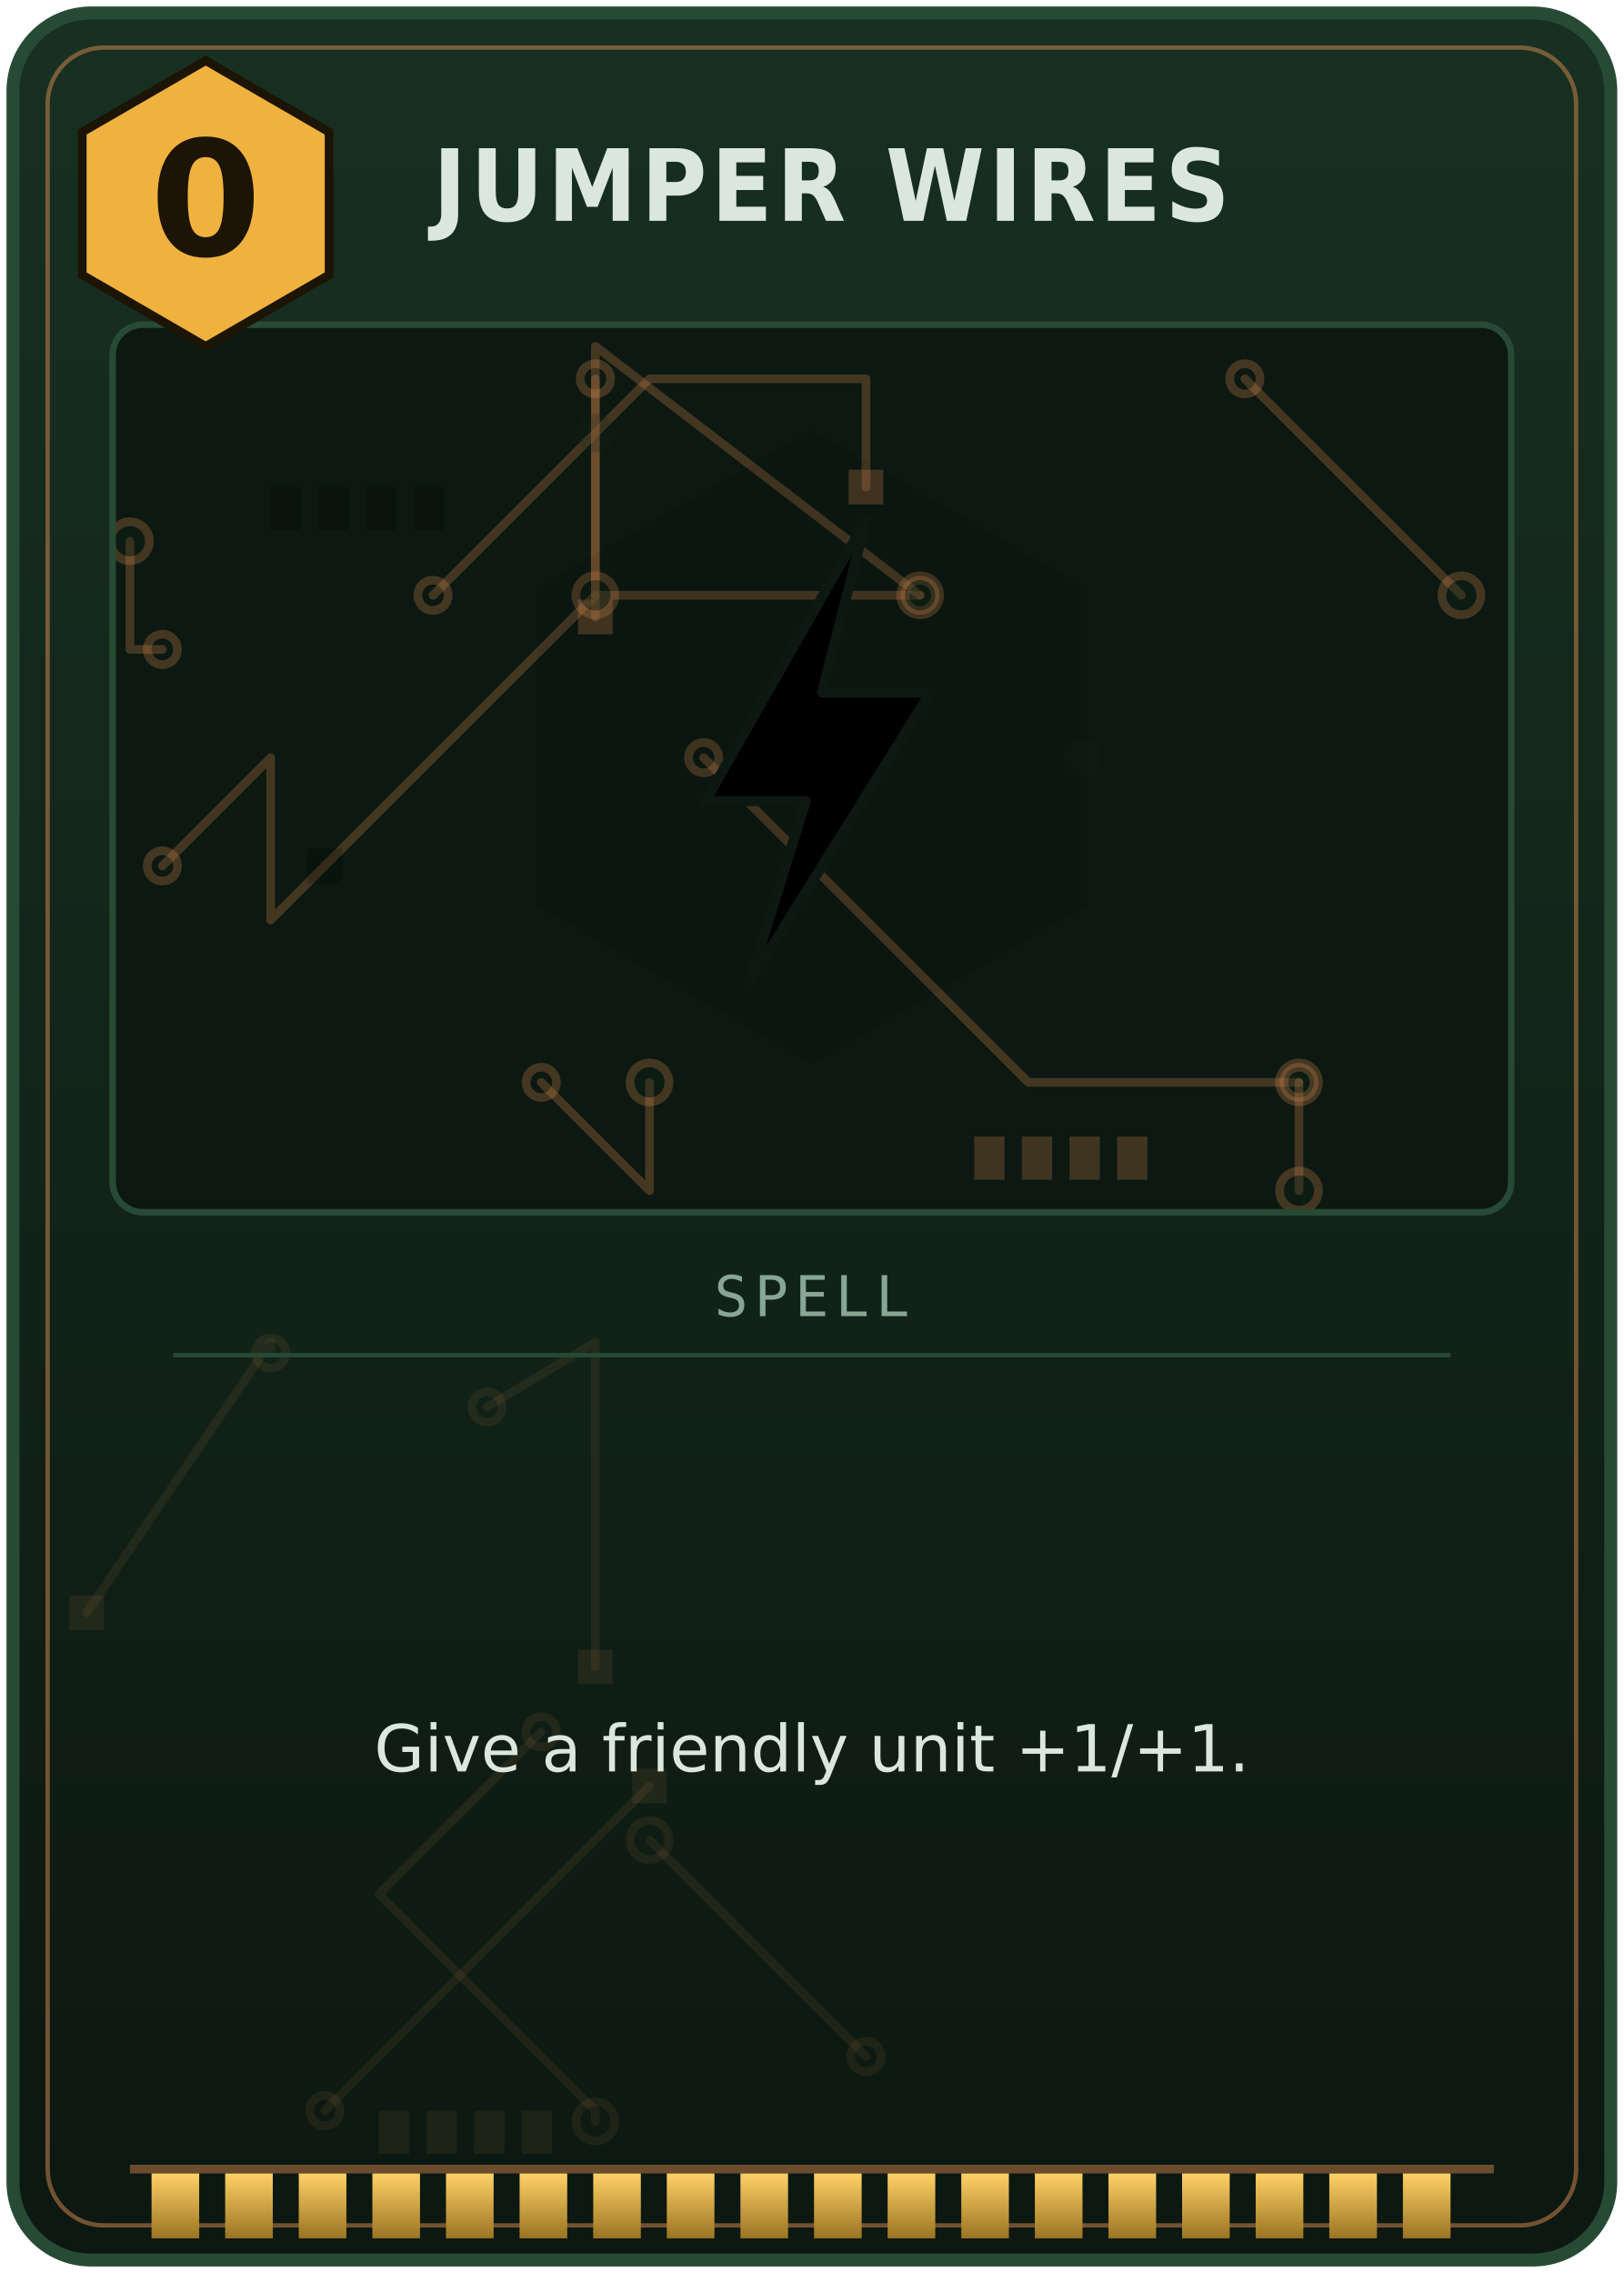
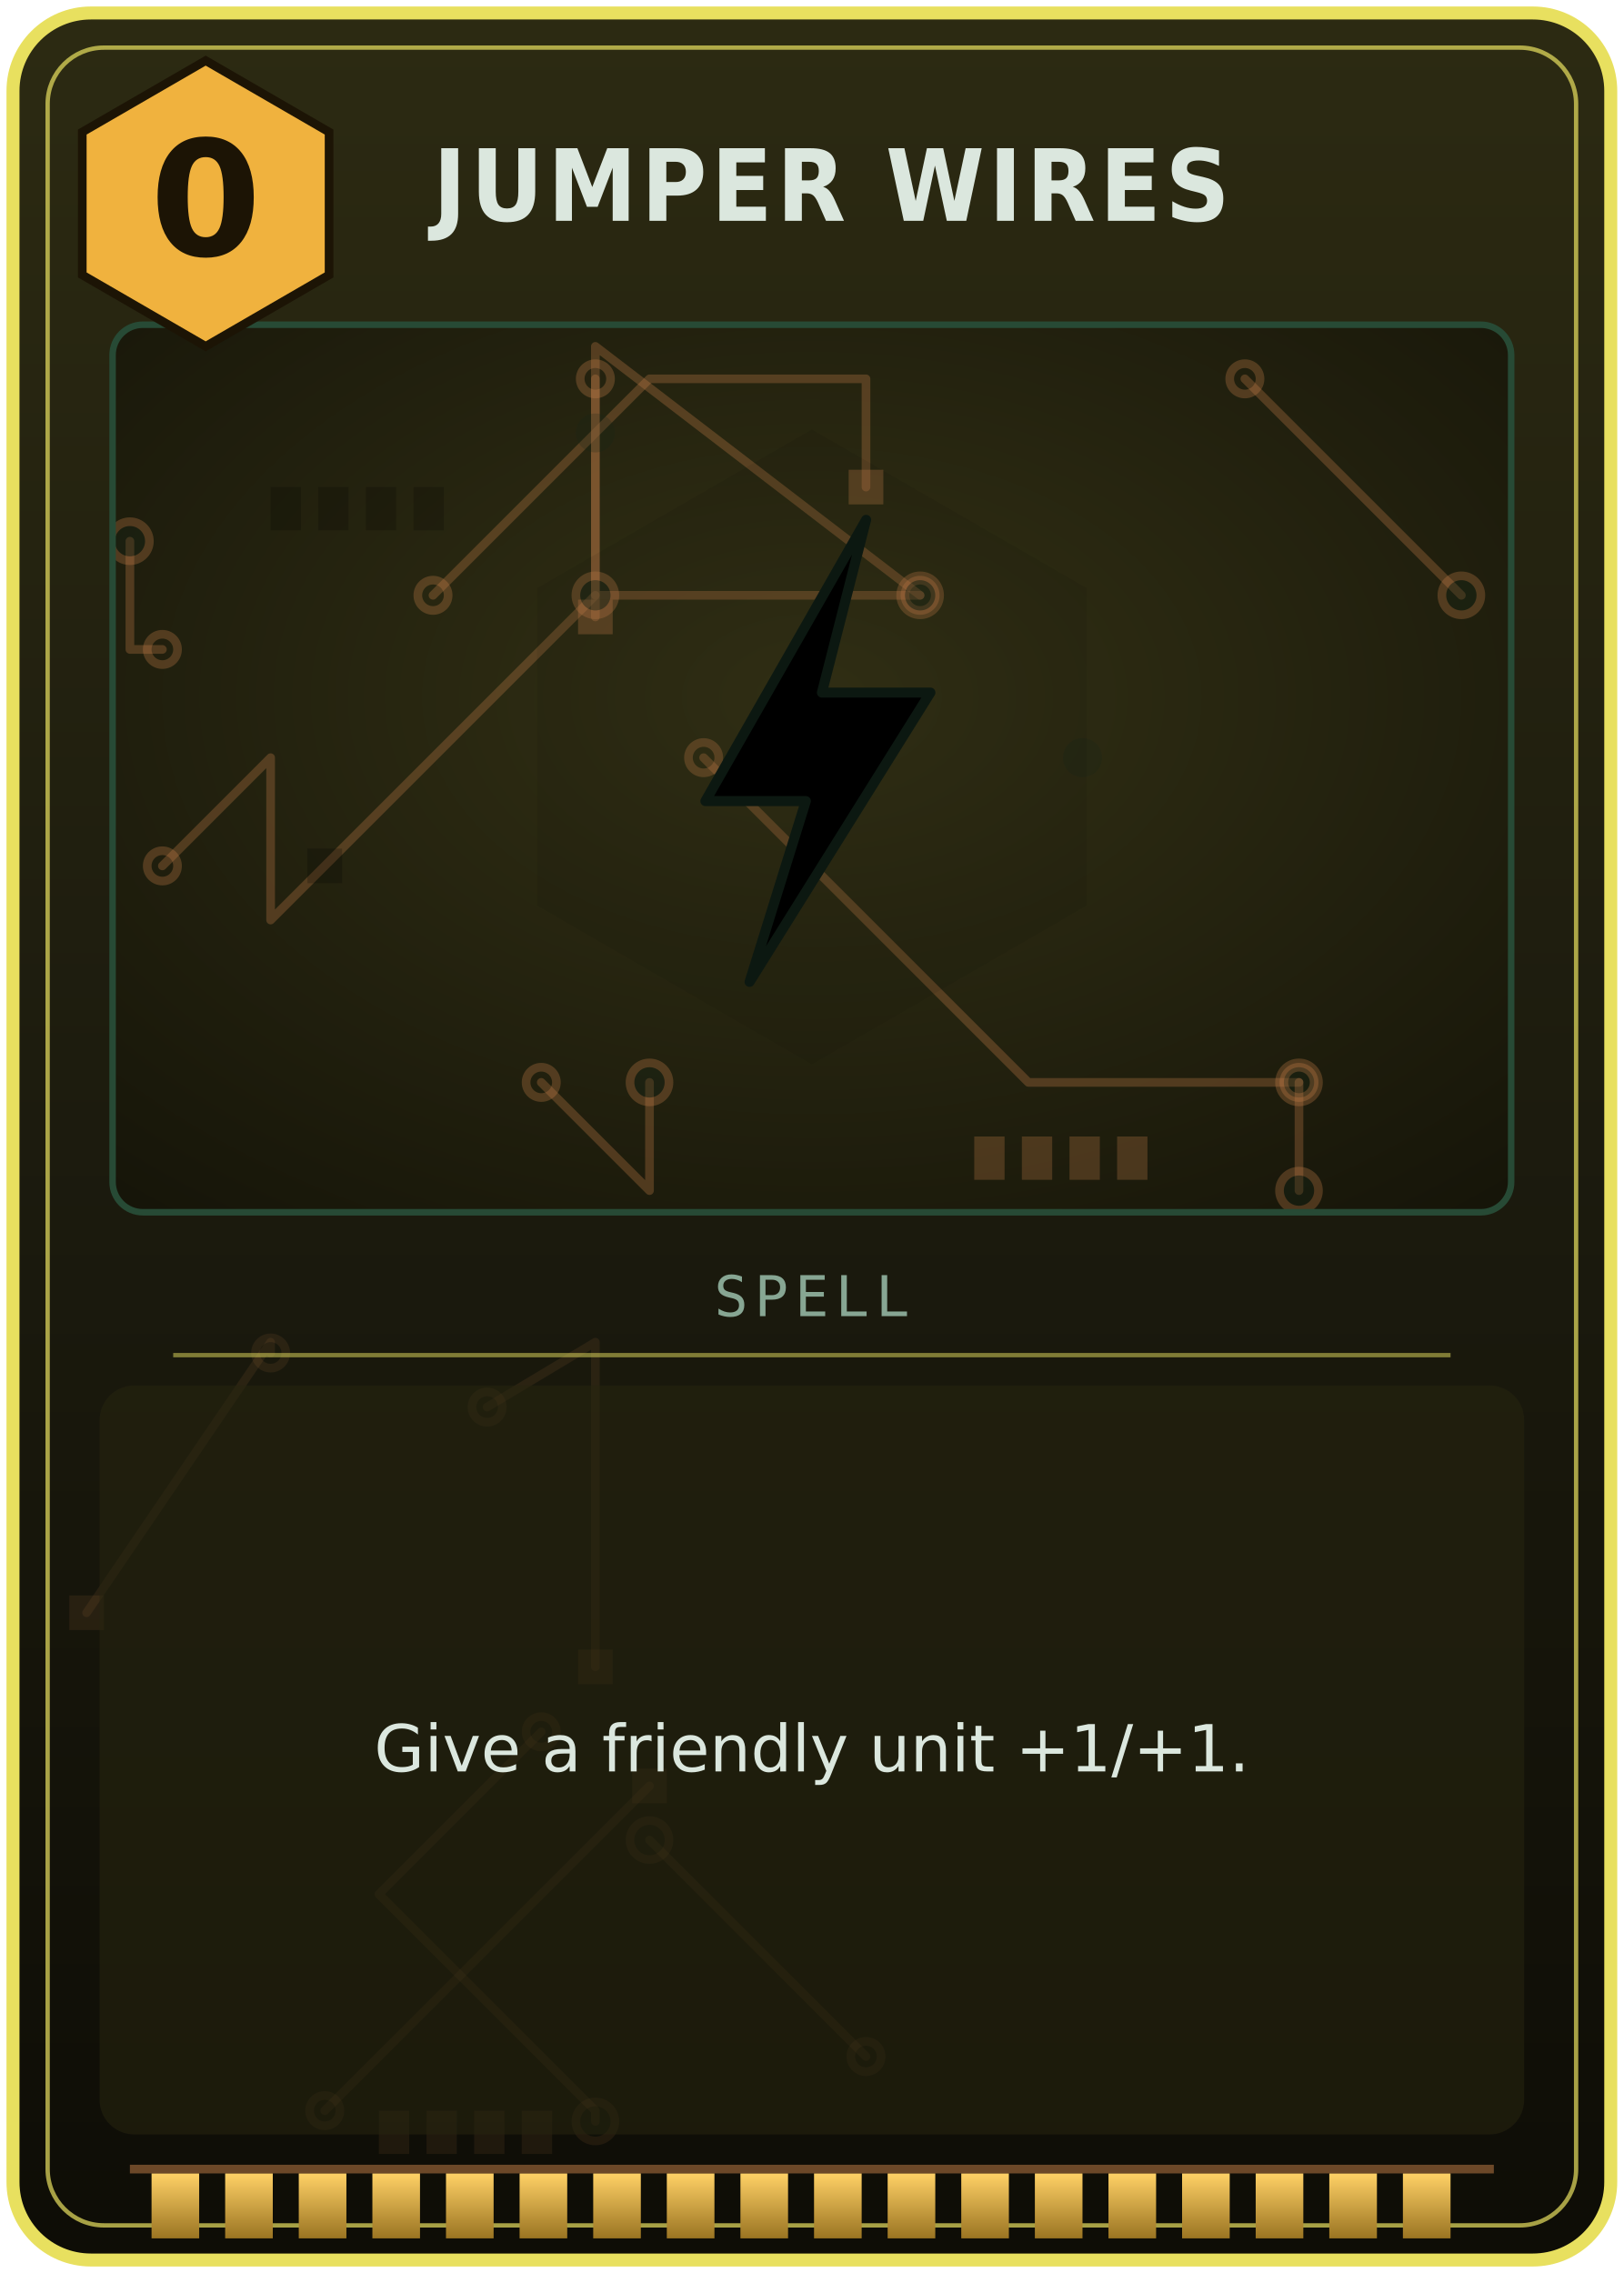
<svg xmlns="http://www.w3.org/2000/svg" width="750" height="1050" viewBox="0 0 750 1050">
  <defs>
    <linearGradient id="bggrad" x1="0" y1="0" x2="0" y2="1">
-       <stop offset="0" stop-color="#173021" />
-       <stop offset="0.5" stop-color="#122419" />
-       <stop offset="1" stop-color="#0c1811" />
+       <stop offset="0" stop-color="#2c2a12" />
+       <stop offset="0.5" stop-color="#1c1b0e" />
+       <stop offset="1" stop-color="#0e0d06" />
    </linearGradient>
+     <radialGradient id="artgrad" cx="0.5" cy="0.42" r="0.75">
+       <stop offset="0" stop-color="#333115" />
+       <stop offset="1" stop-color="#161509" />
+     </radialGradient>
    <linearGradient id="guldgrad" x1="0" y1="0" x2="0" y2="1">
      <stop offset="0" stop-color="#ffd166" />
      <stop offset="1" stop-color="#9a7422" />
    </linearGradient>
    <clipPath id="artclip">
      <rect x="52" y="150" width="646" height="410" rx="14" />
    </clipPath>
  </defs>
-   <rect x="6" y="6" width="738" height="1038" rx="36" fill="url(#bggrad)" stroke="#274a35" stroke-width="6" />
-   <rect x="22" y="22" width="706" height="1006" rx="26" fill="none" stroke="#c9814a" stroke-width="2" opacity="0.55" />
+   <rect x="6" y="6" width="738" height="1038" rx="36" fill="url(#bggrad)" stroke="#e8e05f" stroke-width="6" />
+   <rect x="22" y="22" width="706" height="1006" rx="26" fill="none" stroke="#e8e05f" stroke-width="2" opacity="0.7" />
  <circle cx="225" cy="650" r="7" fill="none" stroke="#c9814a" stroke-width="4" opacity="0.1" />
  <path d="M 225 650 L 275 620 L 275 770" fill="none" stroke="#c9814a" stroke-width="4" stroke-linecap="round" stroke-linejoin="round" opacity="0.1" />
  <rect x="267" y="762" width="16" height="16" fill="#c9814a" opacity="0.1" />
  <circle cx="400" cy="950" r="7" fill="none" stroke="#c9814a" stroke-width="4" opacity="0.1" />
  <path d="M 400 950 L 300 850" fill="none" stroke="#c9814a" stroke-width="4" stroke-linecap="round" stroke-linejoin="round" opacity="0.1" />
  <circle cx="300" cy="850" r="9" fill="#122419" stroke="#c9814a" stroke-width="4" opacity="0.1" />
  <circle cx="125" cy="625" r="7" fill="none" stroke="#c9814a" stroke-width="4" opacity="0.1" />
  <path d="M 125 625 L 125 620 L 40 745" fill="none" stroke="#c9814a" stroke-width="4" stroke-linecap="round" stroke-linejoin="round" opacity="0.1" />
  <rect x="32" y="737" width="16" height="16" fill="#c9814a" opacity="0.1" />
  <circle cx="150" cy="975" r="7" fill="none" stroke="#c9814a" stroke-width="4" opacity="0.1" />
  <path d="M 150 975 L 225 900 L 300 825" fill="none" stroke="#c9814a" stroke-width="4" stroke-linecap="round" stroke-linejoin="round" opacity="0.1" />
  <rect x="292" y="817" width="16" height="16" fill="#c9814a" opacity="0.1" />
  <circle cx="250" cy="800" r="7" fill="none" stroke="#c9814a" stroke-width="4" opacity="0.1" />
  <path d="M 250 800 L 175 875 L 275 975 L 275 980" fill="none" stroke="#c9814a" stroke-width="4" stroke-linecap="round" stroke-linejoin="round" opacity="0.1" />
  <circle cx="275" cy="980" r="9" fill="#122419" stroke="#c9814a" stroke-width="4" opacity="0.1" />
  <rect x="175" y="975" width="14" height="20" fill="#c9814a" opacity="0.09" />
  <rect x="197" y="975" width="14" height="20" fill="#c9814a" opacity="0.09" />
  <rect x="219" y="975" width="14" height="20" fill="#c9814a" opacity="0.09" />
  <rect x="241" y="975" width="14" height="20" fill="#c9814a" opacity="0.09" />
  <g clip-path="url(#artclip)">
-     <rect x="52" y="150" width="646" height="410" fill="#0c1811" />
+     <rect x="52" y="150" width="646" height="410" fill="url(#artgrad)" />
    <circle cx="200" cy="275" r="7" fill="none" stroke="#c9814a" stroke-width="4" opacity="0.3" />
    <path d="M 200 275 L 300 175 L 400 175 L 400 225" fill="none" stroke="#c9814a" stroke-width="4" stroke-linecap="round" stroke-linejoin="round" opacity="0.3" />
    <rect x="392" y="217" width="16" height="16" fill="#c9814a" opacity="0.3" />
    <circle cx="425" cy="275" r="7" fill="none" stroke="#c9814a" stroke-width="4" opacity="0.3" />
    <path d="M 425 275 L 275 160 L 275 285" fill="none" stroke="#c9814a" stroke-width="4" stroke-linecap="round" stroke-linejoin="round" opacity="0.3" />
    <rect x="267" y="277" width="16" height="16" fill="#c9814a" opacity="0.3" />
    <circle cx="325" cy="350" r="7" fill="none" stroke="#c9814a" stroke-width="4" opacity="0.3" />
    <path d="M 325 350 L 475 500 L 600 500" fill="none" stroke="#c9814a" stroke-width="4" stroke-linecap="round" stroke-linejoin="round" opacity="0.3" />
    <circle cx="600" cy="500" r="9" fill="#122419" stroke="#c9814a" stroke-width="4" opacity="0.3" />
    <circle cx="275" cy="175" r="7" fill="none" stroke="#c9814a" stroke-width="4" opacity="0.3" />
    <path d="M 275 175 L 275 275 L 425 275" fill="none" stroke="#c9814a" stroke-width="4" stroke-linecap="round" stroke-linejoin="round" opacity="0.3" />
    <circle cx="425" cy="275" r="9" fill="#122419" stroke="#c9814a" stroke-width="4" opacity="0.3" />
    <circle cx="75" cy="400" r="7" fill="none" stroke="#c9814a" stroke-width="4" opacity="0.3" />
    <path d="M 75 400 L 125 350 L 125 425 L 275 275" fill="none" stroke="#c9814a" stroke-width="4" stroke-linecap="round" stroke-linejoin="round" opacity="0.3" />
    <circle cx="275" cy="275" r="9" fill="#122419" stroke="#c9814a" stroke-width="4" opacity="0.3" />
    <circle cx="600" cy="500" r="7" fill="none" stroke="#c9814a" stroke-width="4" opacity="0.3" />
    <path d="M 600 500 L 600 550" fill="none" stroke="#c9814a" stroke-width="4" stroke-linecap="round" stroke-linejoin="round" opacity="0.3" />
    <circle cx="600" cy="550" r="9" fill="#122419" stroke="#c9814a" stroke-width="4" opacity="0.3" />
    <circle cx="75" cy="300" r="7" fill="none" stroke="#c9814a" stroke-width="4" opacity="0.3" />
    <path d="M 75 300 L 60 300 L 60 250" fill="none" stroke="#c9814a" stroke-width="4" stroke-linecap="round" stroke-linejoin="round" opacity="0.3" />
    <circle cx="60" cy="250" r="9" fill="#122419" stroke="#c9814a" stroke-width="4" opacity="0.3" />
    <circle cx="575" cy="175" r="7" fill="none" stroke="#c9814a" stroke-width="4" opacity="0.3" />
    <path d="M 575 175 L 675 275" fill="none" stroke="#c9814a" stroke-width="4" stroke-linecap="round" stroke-linejoin="round" opacity="0.3" />
    <circle cx="675" cy="275" r="9" fill="#122419" stroke="#c9814a" stroke-width="4" opacity="0.3" />
    <circle cx="250" cy="500" r="7" fill="none" stroke="#c9814a" stroke-width="4" opacity="0.3" />
    <path d="M 250 500 L 300 550 L 300 500" fill="none" stroke="#c9814a" stroke-width="4" stroke-linecap="round" stroke-linejoin="round" opacity="0.3" />
    <circle cx="300" cy="500" r="9" fill="#122419" stroke="#c9814a" stroke-width="4" opacity="0.3" />
    <rect x="450" y="525" width="14" height="20" fill="#c9814a" opacity="0.27" />
    <rect x="472" y="525" width="14" height="20" fill="#c9814a" opacity="0.27" />
    <rect x="494" y="525" width="14" height="20" fill="#c9814a" opacity="0.27" />
    <rect x="516" y="525" width="14" height="20" fill="#c9814a" opacity="0.27" />
    <circle cx="200" cy="400" r="7" fill="none" stroke="undefined" stroke-width="4" opacity="0.22" />
    <path d="M 200 400 L 150 400" fill="none" stroke="undefined" stroke-width="4" stroke-linecap="round" stroke-linejoin="round" opacity="0.22" />
    <rect x="142" y="392" width="16" height="16" fill="undefined" opacity="0.22" />
    <circle cx="75" cy="225" r="7" fill="none" stroke="undefined" stroke-width="4" opacity="0.22" />
    <path d="M 75 225 L 125 275 L 125 350 L 275 200" fill="none" stroke="undefined" stroke-width="4" stroke-linecap="round" stroke-linejoin="round" opacity="0.22" />
    <circle cx="275" cy="200" r="9" fill="#122419" stroke="undefined" stroke-width="4" opacity="0.22" />
    <circle cx="600" cy="350" r="7" fill="none" stroke="undefined" stroke-width="4" opacity="0.22" />
    <path d="M 600 350 L 500 350" fill="none" stroke="undefined" stroke-width="4" stroke-linecap="round" stroke-linejoin="round" opacity="0.22" />
    <circle cx="500" cy="350" r="9" fill="#122419" stroke="undefined" stroke-width="4" opacity="0.22" />
    <rect x="125" y="225" width="14" height="20" fill="undefined" opacity="0.198" />
    <rect x="147" y="225" width="14" height="20" fill="undefined" opacity="0.198" />
    <rect x="169" y="225" width="14" height="20" fill="undefined" opacity="0.198" />
    <rect x="191" y="225" width="14" height="20" fill="undefined" opacity="0.198" />
    <g transform="translate(375 345) scale(0.928) translate(-375 -345)">
      <polygon points="511.832,266 511.832,424 375,503 238.168,424 238.168,266 375,187" fill="none" stroke="undefined" stroke-width="10" stroke-linejoin="round" />
      <polygon points="511.832,266 511.832,424 375,503 238.168,424 238.168,266 375,187" fill="undefined" opacity="0.07" />
      <path d="M 402 232 L 322 372 L 372 372 L 344 462 L 434 318 L 380 318 Z" fill="undefined" stroke="#0c1811" stroke-width="5" stroke-linejoin="round" />
    </g>
  </g>
  <rect x="52" y="150" width="646" height="410" rx="14" fill="none" stroke="#274a35" stroke-width="3" />
  <text x="200" y="102" font-family="DejaVu Sans Condensed" font-weight="bold" font-size="46" letter-spacing="2" fill="#dbe7de">JUMPER WIRES</text>
  <polygon points="95,28 152,61 152,127 95,160 38,127 38,61" fill="#f0b23e" stroke="#1c1405" stroke-width="4" />
  <text x="95" y="118" text-anchor="middle" font-family="DejaVu Sans" font-weight="bold" font-size="74" fill="#1c1405">0</text>
  <text x="375" y="608" text-anchor="middle" font-family="DejaVu Sans Mono" font-size="26" letter-spacing="3" fill="#87a693">SPELL</text>
-   <line x1="80" y1="626" x2="670" y2="626" stroke="#274a35" stroke-width="2" />
+   <line x1="80" y1="626" x2="670" y2="626" stroke="#e8e05f" stroke-width="2" opacity="0.5" />
+   <rect x="46" y="640" width="658" height="346" rx="16" fill="#26240f" opacity="0.55" />
  <text x="375" y="818.3" text-anchor="middle" font-family="DejaVu Sans" font-size="30" fill="#dbe7de">Give a friendly unit +1/+1.</text>
  <rect x="70" y="1004" width="22" height="30" fill="url(#guldgrad)" />
  <rect x="104" y="1004" width="22" height="30" fill="url(#guldgrad)" />
  <rect x="138" y="1004" width="22" height="30" fill="url(#guldgrad)" />
  <rect x="172" y="1004" width="22" height="30" fill="url(#guldgrad)" />
  <rect x="206" y="1004" width="22" height="30" fill="url(#guldgrad)" />
  <rect x="240" y="1004" width="22" height="30" fill="url(#guldgrad)" />
  <rect x="274" y="1004" width="22" height="30" fill="url(#guldgrad)" />
  <rect x="308" y="1004" width="22" height="30" fill="url(#guldgrad)" />
  <rect x="342" y="1004" width="22" height="30" fill="url(#guldgrad)" />
  <rect x="376" y="1004" width="22" height="30" fill="url(#guldgrad)" />
  <rect x="410" y="1004" width="22" height="30" fill="url(#guldgrad)" />
  <rect x="444" y="1004" width="22" height="30" fill="url(#guldgrad)" />
  <rect x="478" y="1004" width="22" height="30" fill="url(#guldgrad)" />
  <rect x="512" y="1004" width="22" height="30" fill="url(#guldgrad)" />
  <rect x="546" y="1004" width="22" height="30" fill="url(#guldgrad)" />
  <rect x="580" y="1004" width="22" height="30" fill="url(#guldgrad)" />
  <rect x="614" y="1004" width="22" height="30" fill="url(#guldgrad)" />
  <rect x="648" y="1004" width="22" height="30" fill="url(#guldgrad)" />
  <rect x="60" y="1000" width="630" height="4" fill="#c9814a" opacity="0.5" />
</svg>
